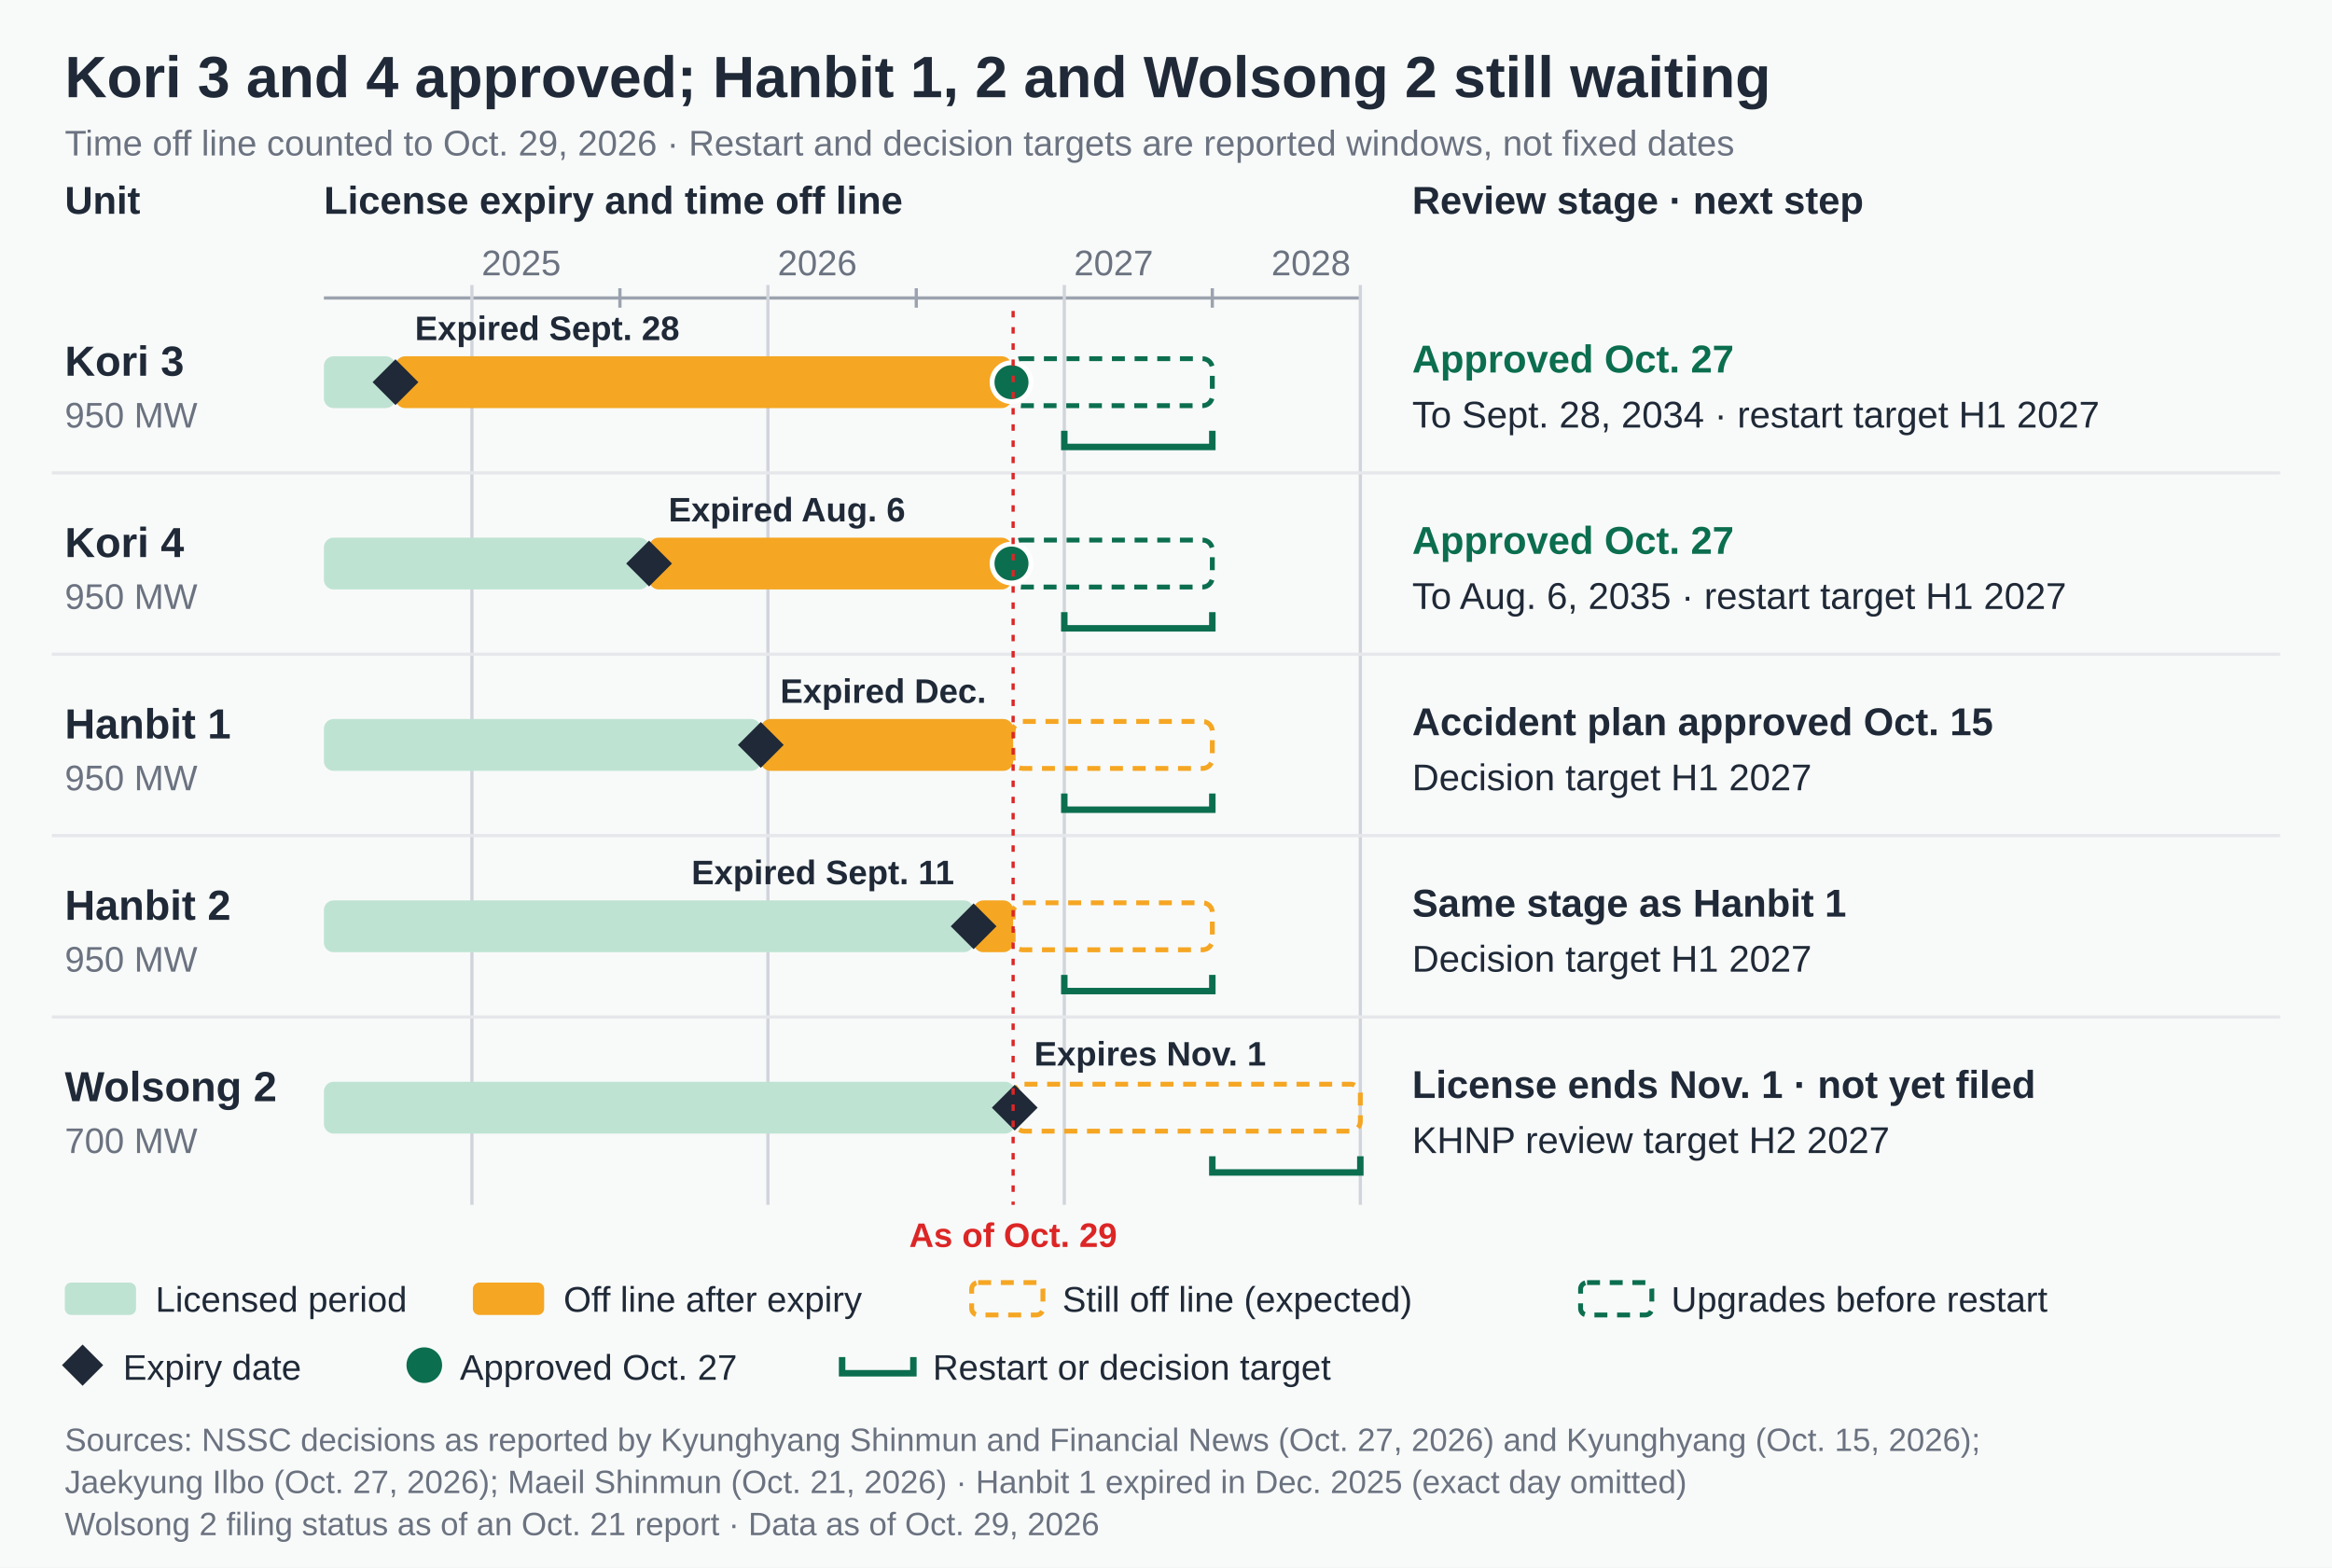
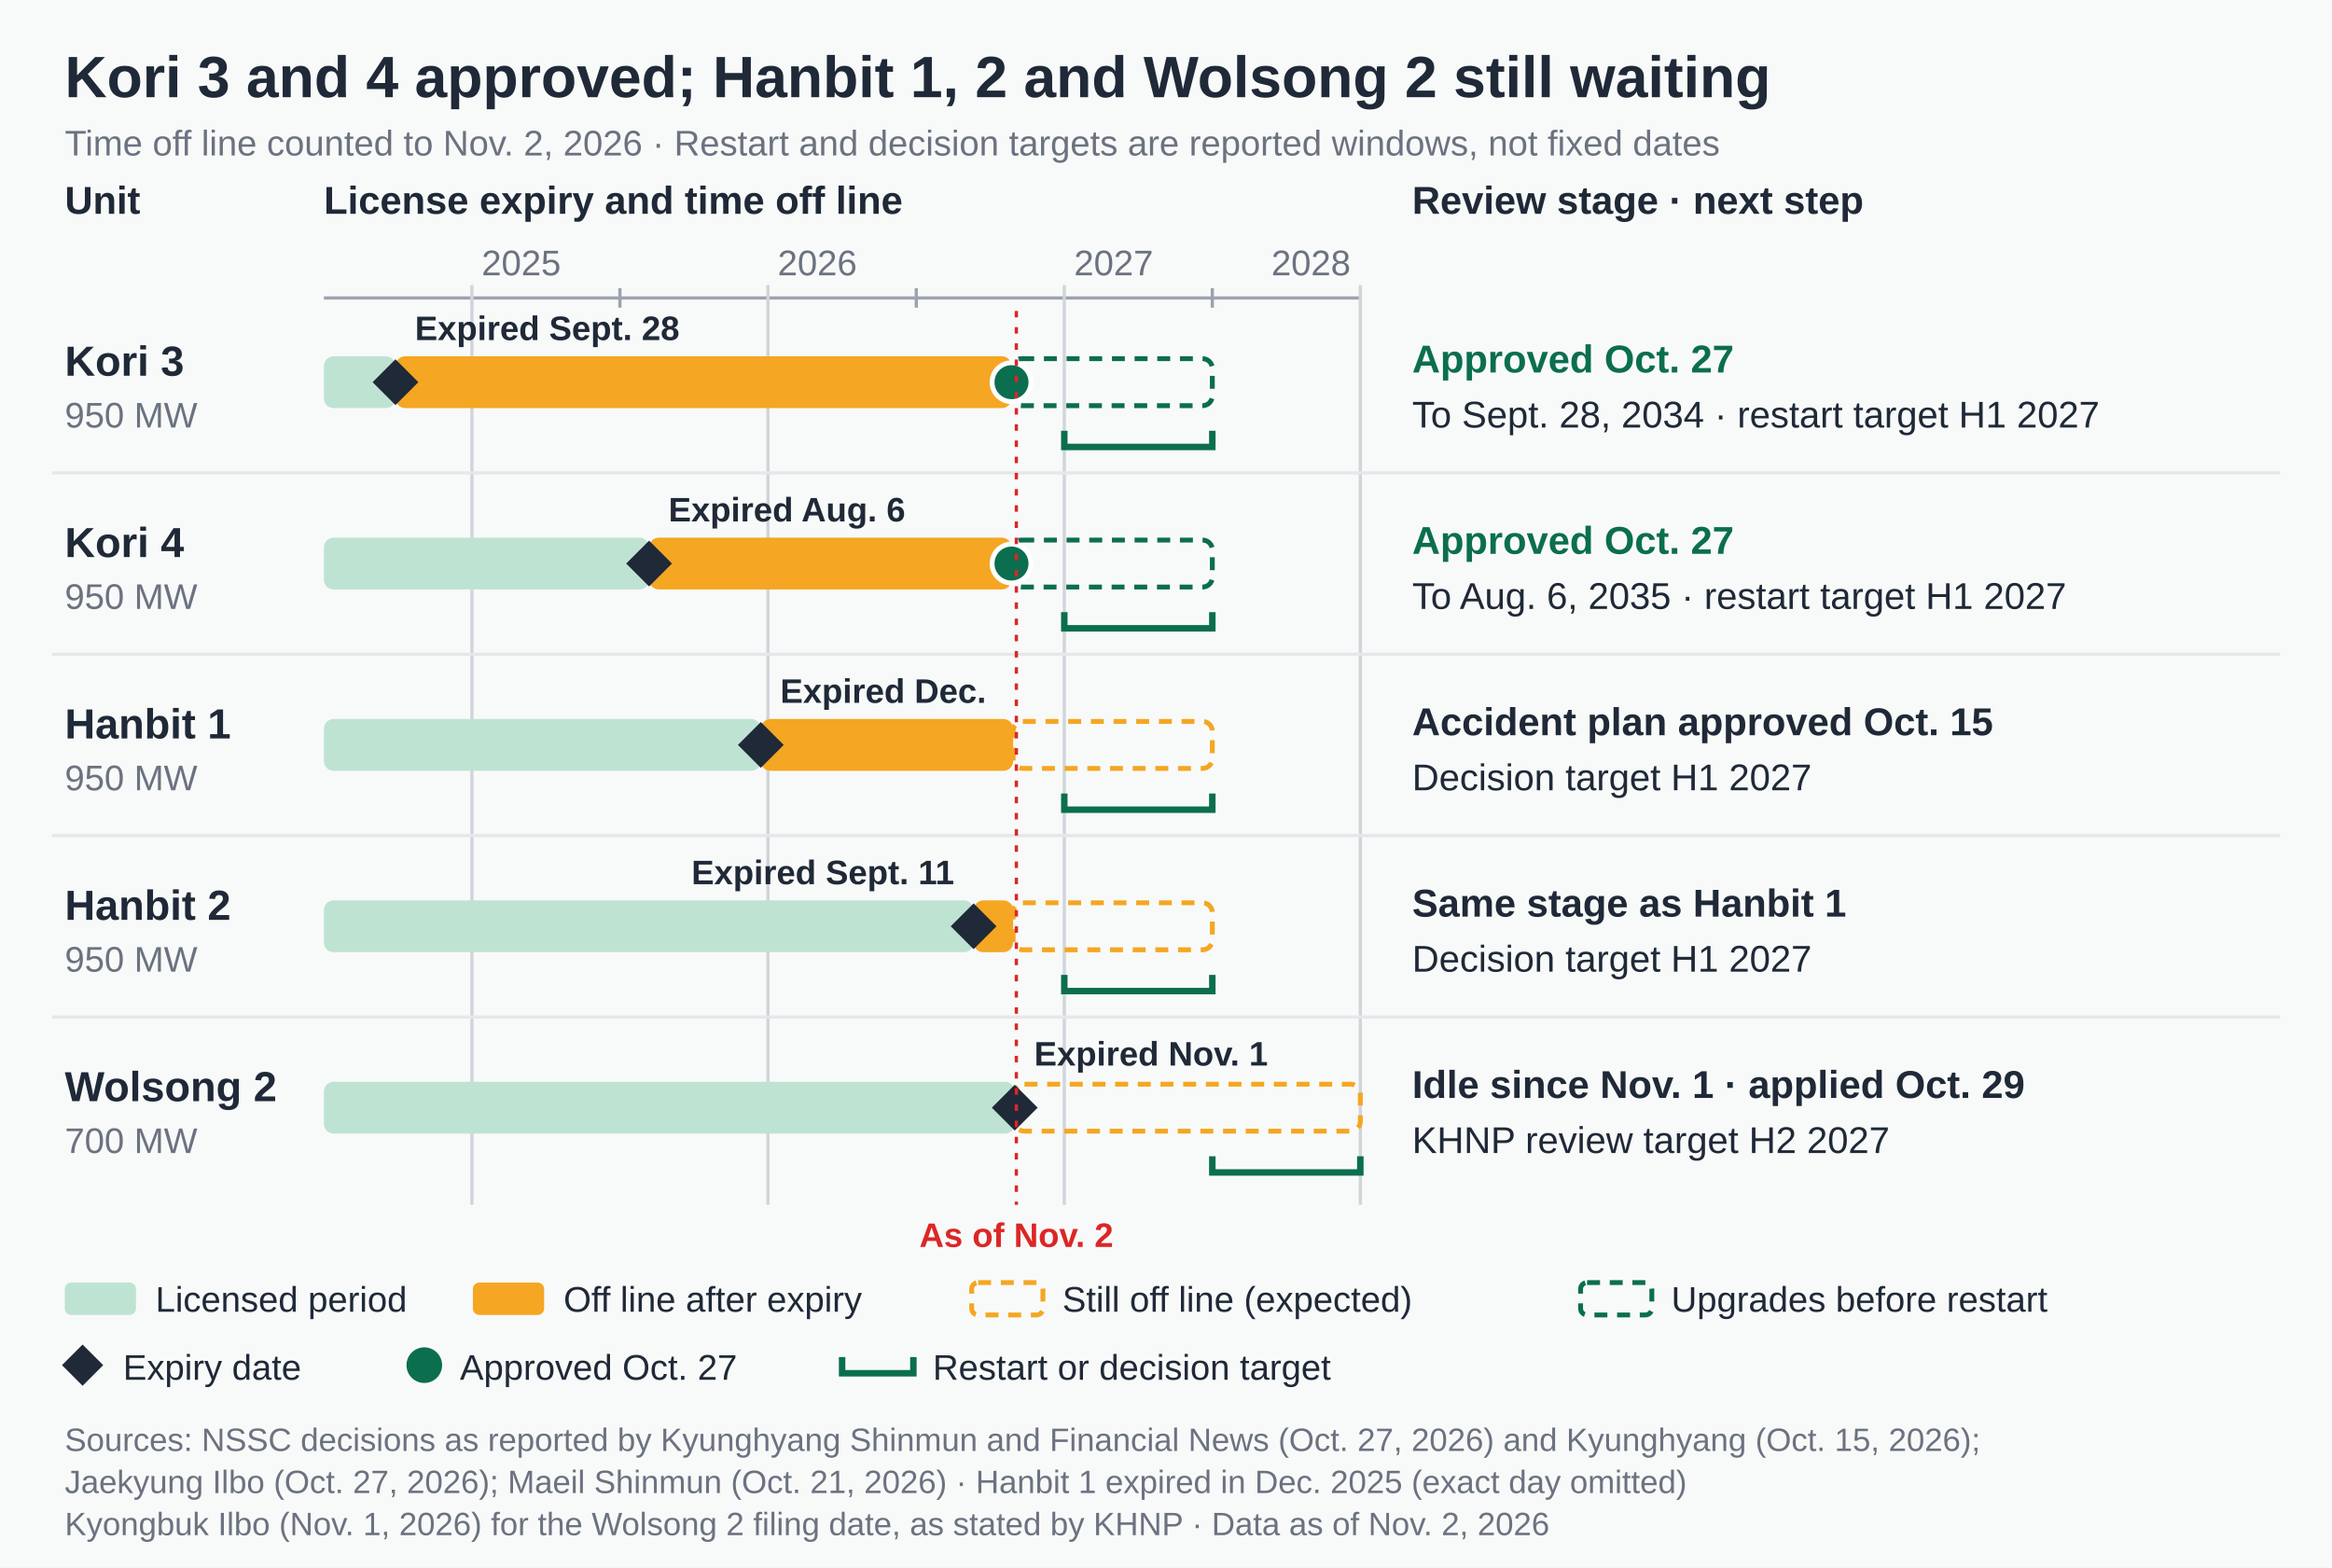
<svg xmlns="http://www.w3.org/2000/svg" viewBox="0 0 720 484" role="img" aria-labelledby="t" font-family="Arial, Helvetica, sans-serif">
  <style>
    .title { font-size: 18px; font-weight: 800; fill: #1f2937; }
    .sub { font-size: 11px; fill: #6b7280; }
    .hd { font-size: 12px; font-weight: 800; fill: #1f2937; }
    .nm { font-size: 13px; font-weight: 800; fill: #1f2937; }
    .mw { font-size: 11px; fill: #6b7280; }
    .tk { font-size: 11px; fill: #6b7280; }
    .dt { font-size: 10.5px; fill: #1f2937; font-weight: 700; }
    .i1 { font-size: 12px; fill: #1f2937; font-weight: 700; }
    .i2 { font-size: 11.5px; fill: #1f2937; }
    .ok { font-size: 12px; fill: #0b6e4f; font-weight: 800; }
    .lg { font-size: 11px; fill: #1f2937; }
    .src { font-size: 10px; fill: #6b7280; }
  </style>
  <rect x="0" y="0" width="720" height="484" fill="#f8faf9" />
  <text x="20" y="30" class="title">Kori 3 and 4 approved; Hanbit 1, 2 and Wolsong 2 still waiting</text>
-   <text x="20" y="48" class="sub">Time off line counted to Oct. 29, 2026 · Restart and decision targets are reported windows, not fixed dates</text>
+   <text x="20" y="48" class="sub">Time off line counted to Nov. 2, 2026 · Restart and decision targets are reported windows, not fixed dates</text>
  <text x="20" y="66" class="hd">Unit</text>
  <text x="100" y="66" class="hd">License expiry and time off line</text>
  <text x="436" y="66" class="hd">Review stage · next step</text>
  <line x1="100" y1="92" x2="420" y2="92" stroke="#9ca3af" stroke-width="1" />
  <line x1="145.7" y1="88" x2="145.7" y2="372" stroke="#d1d5db" stroke-width="1" />
  <text x="148.7" y="85" class="tk">2025</text>
  <line x1="237.1" y1="88" x2="237.1" y2="372" stroke="#d1d5db" stroke-width="1" />
  <text x="240.1" y="85" class="tk">2026</text>
  <line x1="328.6" y1="88" x2="328.6" y2="372" stroke="#d1d5db" stroke-width="1" />
  <text x="331.6" y="85" class="tk">2027</text>
  <line x1="420" y1="88" x2="420" y2="372" stroke="#d1d5db" stroke-width="1" />
  <text x="417" y="85" class="tk" text-anchor="end">2028</text>
  <line x1="191.4" y1="89" x2="191.4" y2="95" stroke="#9ca3af" stroke-width="1" />
  <line x1="282.9" y1="89" x2="282.9" y2="95" stroke="#9ca3af" stroke-width="1" />
  <line x1="374.3" y1="89" x2="374.3" y2="95" stroke="#9ca3af" stroke-width="1" />
  <text x="20" y="116" class="nm">Kori 3</text>
  <text x="20" y="132" class="mw">950 MW</text>
  <rect x="100" y="110" width="22.1" height="16" rx="3" fill="#bfe3d3" />
  <rect x="122.1" y="110" width="190.2" height="16" rx="3" fill="#f5a623" />
  <rect x="312.3" y="110.75" width="62" height="14.5" rx="3" fill="none" stroke="#0b6e4f" stroke-width="1.5" stroke-dasharray="4 3" />
  <rect x="117.1" y="113" width="10" height="10" transform="rotate(45 122.1 118)" fill="#1f2937" />
  <text x="128.1" y="105" class="dt">Expired Sept. 28</text>
  <circle cx="312.3" cy="118" r="6" fill="#0b6e4f" stroke="#ffffff" stroke-width="1.5" />
  <path d="M328.6 133 V138 H374.3 V133" fill="none" stroke="#0b6e4f" stroke-width="2" />
  <text x="436" y="115" class="ok">Approved Oct. 27</text>
  <text x="436" y="132" class="i2">To Sept. 28, 2034 · restart target H1 2027</text>
  <line x1="16" y1="146" x2="704" y2="146" stroke="#e5e7eb" stroke-width="1" />
  <text x="20" y="172" class="nm">Kori 4</text>
  <text x="20" y="188" class="mw">950 MW</text>
  <rect x="100" y="166" width="100.4" height="16" rx="3" fill="#bfe3d3" />
  <rect x="200.4" y="166" width="111.9" height="16" rx="3" fill="#f5a623" />
  <rect x="312.3" y="166.75" width="62" height="14.5" rx="3" fill="none" stroke="#0b6e4f" stroke-width="1.5" stroke-dasharray="4 3" />
  <rect x="195.4" y="169" width="10" height="10" transform="rotate(45 200.4 174)" fill="#1f2937" />
  <text x="206.4" y="161" class="dt">Expired Aug. 6</text>
  <circle cx="312.3" cy="174" r="6" fill="#0b6e4f" stroke="#ffffff" stroke-width="1.5" />
  <path d="M328.6 189 V194 H374.3 V189" fill="none" stroke="#0b6e4f" stroke-width="2" />
  <text x="436" y="171" class="ok">Approved Oct. 27</text>
  <text x="436" y="188" class="i2">To Aug. 6, 2035 · restart target H1 2027</text>
  <line x1="16" y1="202" x2="704" y2="202" stroke="#e5e7eb" stroke-width="1" />
  <text x="20" y="228" class="nm">Hanbit 1</text>
  <text x="20" y="244" class="mw">950 MW</text>
  <rect x="100" y="222" width="134.9" height="16" rx="3" fill="#bfe3d3" />
  <rect x="234.9" y="222" width="77.9" height="16" rx="3" fill="#f5a623" />
  <rect x="312.8" y="222.75" width="61.5" height="14.5" rx="3" fill="none" stroke="#f5a623" stroke-width="1.5" stroke-dasharray="4 3" />
  <rect x="229.9" y="225" width="10" height="10" transform="rotate(45 234.9 230)" fill="#1f2937" />
  <text x="240.9" y="217" class="dt">Expired Dec.</text>
  <path d="M328.6 245 V250 H374.3 V245" fill="none" stroke="#0b6e4f" stroke-width="2" />
  <text x="436" y="227" class="i1">Accident plan approved Oct. 15</text>
  <text x="436" y="244" class="i2">Decision target H1 2027</text>
  <line x1="16" y1="258" x2="704" y2="258" stroke="#e5e7eb" stroke-width="1" />
  <text x="20" y="284" class="nm">Hanbit 2</text>
  <text x="20" y="300" class="mw">950 MW</text>
  <rect x="100" y="278" width="200.6" height="16" rx="3" fill="#bfe3d3" />
  <rect x="300.6" y="278" width="12.2" height="16" rx="3" fill="#f5a623" />
  <rect x="312.8" y="278.75" width="61.5" height="14.5" rx="3" fill="none" stroke="#f5a623" stroke-width="1.5" stroke-dasharray="4 3" />
  <rect x="295.6" y="281" width="10" height="10" transform="rotate(45 300.6 286)" fill="#1f2937" />
  <text x="294.6" y="273" class="dt" text-anchor="end">Expired Sept. 11</text>
  <path d="M328.6 301 V306 H374.3 V301" fill="none" stroke="#0b6e4f" stroke-width="2" />
  <text x="436" y="283" class="i1">Same stage as Hanbit 1</text>
  <text x="436" y="300" class="i2">Decision target H1 2027</text>
  <line x1="16" y1="314" x2="704" y2="314" stroke="#e5e7eb" stroke-width="1" />
  <text x="20" y="340" class="nm">Wolsong 2</text>
  <text x="20" y="356" class="mw">700 MW</text>
  <rect x="100" y="334" width="213.3" height="16" rx="3" fill="#bfe3d3" />
  <rect x="313.3" y="334.75" width="106.7" height="14.5" rx="3" fill="none" stroke="#f5a623" stroke-width="1.5" stroke-dasharray="4 3" />
  <rect x="308.3" y="337" width="10" height="10" transform="rotate(45 313.3 342)" fill="#1f2937" />
-   <text x="319.3" y="329" class="dt">Expires Nov. 1</text>
+   <text x="319.3" y="329" class="dt">Expired Nov. 1</text>
  <path d="M374.3 357 V362 H420 V357" fill="none" stroke="#0b6e4f" stroke-width="2" />
-   <text x="436" y="339" class="i1">License ends Nov. 1 · not yet filed</text>
+   <text x="436" y="339" class="i1">Idle since Nov. 1 · applied Oct. 29</text>
  <text x="436" y="356" class="i2">KHNP review target H2 2027</text>
-   <line x1="312.8" y1="96" x2="312.8" y2="372" stroke="#dc2626" stroke-width="1" stroke-dasharray="2 3" />
-   <text x="312.8" y="385" class="dt" text-anchor="middle" style="fill:#dc2626">As of Oct. 29</text>
+   <line x1="313.8" y1="96" x2="313.8" y2="372" stroke="#dc2626" stroke-width="1" stroke-dasharray="2 3" />
+   <text x="313.8" y="385" class="dt" text-anchor="middle" style="fill:#dc2626">As of Nov. 2</text>
  <rect x="20" y="396" width="22" height="10" rx="2" fill="#bfe3d3" />
  <text x="48" y="405" class="lg">Licensed period</text>
  <rect x="146" y="396" width="22" height="10" rx="2" fill="#f5a623" />
  <text x="174" y="405" class="lg">Off line after expiry</text>
  <rect x="300" y="396" width="22" height="10" rx="2" fill="none" stroke="#f5a623" stroke-width="1.5" stroke-dasharray="4 3" />
  <text x="328" y="405" class="lg">Still off line (expected)</text>
  <rect x="488" y="396" width="22" height="10" rx="2" fill="none" stroke="#0b6e4f" stroke-width="1.5" stroke-dasharray="4 3" />
  <text x="516" y="405" class="lg">Upgrades before restart</text>
  <rect x="21" y="417" width="9" height="9" transform="rotate(45 25.5 421.5)" fill="#1f2937" />
  <text x="38" y="426" class="lg">Expiry date</text>
  <circle cx="131" cy="421.5" r="5.5" fill="#0b6e4f" />
  <text x="142" y="426" class="lg">Approved Oct. 27</text>
  <path d="M260 419 V424 H282 V419" fill="none" stroke="#0b6e4f" stroke-width="2" />
  <text x="288" y="426" class="lg">Restart or decision target</text>
  <text x="20" y="448" class="src">Sources: NSSC decisions as reported by Kyunghyang Shinmun and Financial News (Oct. 27, 2026) and Kyunghyang (Oct. 15, 2026);</text>
  <text x="20" y="461" class="src">Jaekyung Ilbo (Oct. 27, 2026); Maeil Shinmun (Oct. 21, 2026) · Hanbit 1 expired in Dec. 2025 (exact day omitted)</text>
-   <text x="20" y="474" class="src">Wolsong 2 filing status as of an Oct. 21 report · Data as of Oct. 29, 2026</text>
+   <text x="20" y="474" class="src">Kyongbuk Ilbo (Nov. 1, 2026) for the Wolsong 2 filing date, as stated by KHNP · Data as of Nov. 2, 2026</text>
</svg>
